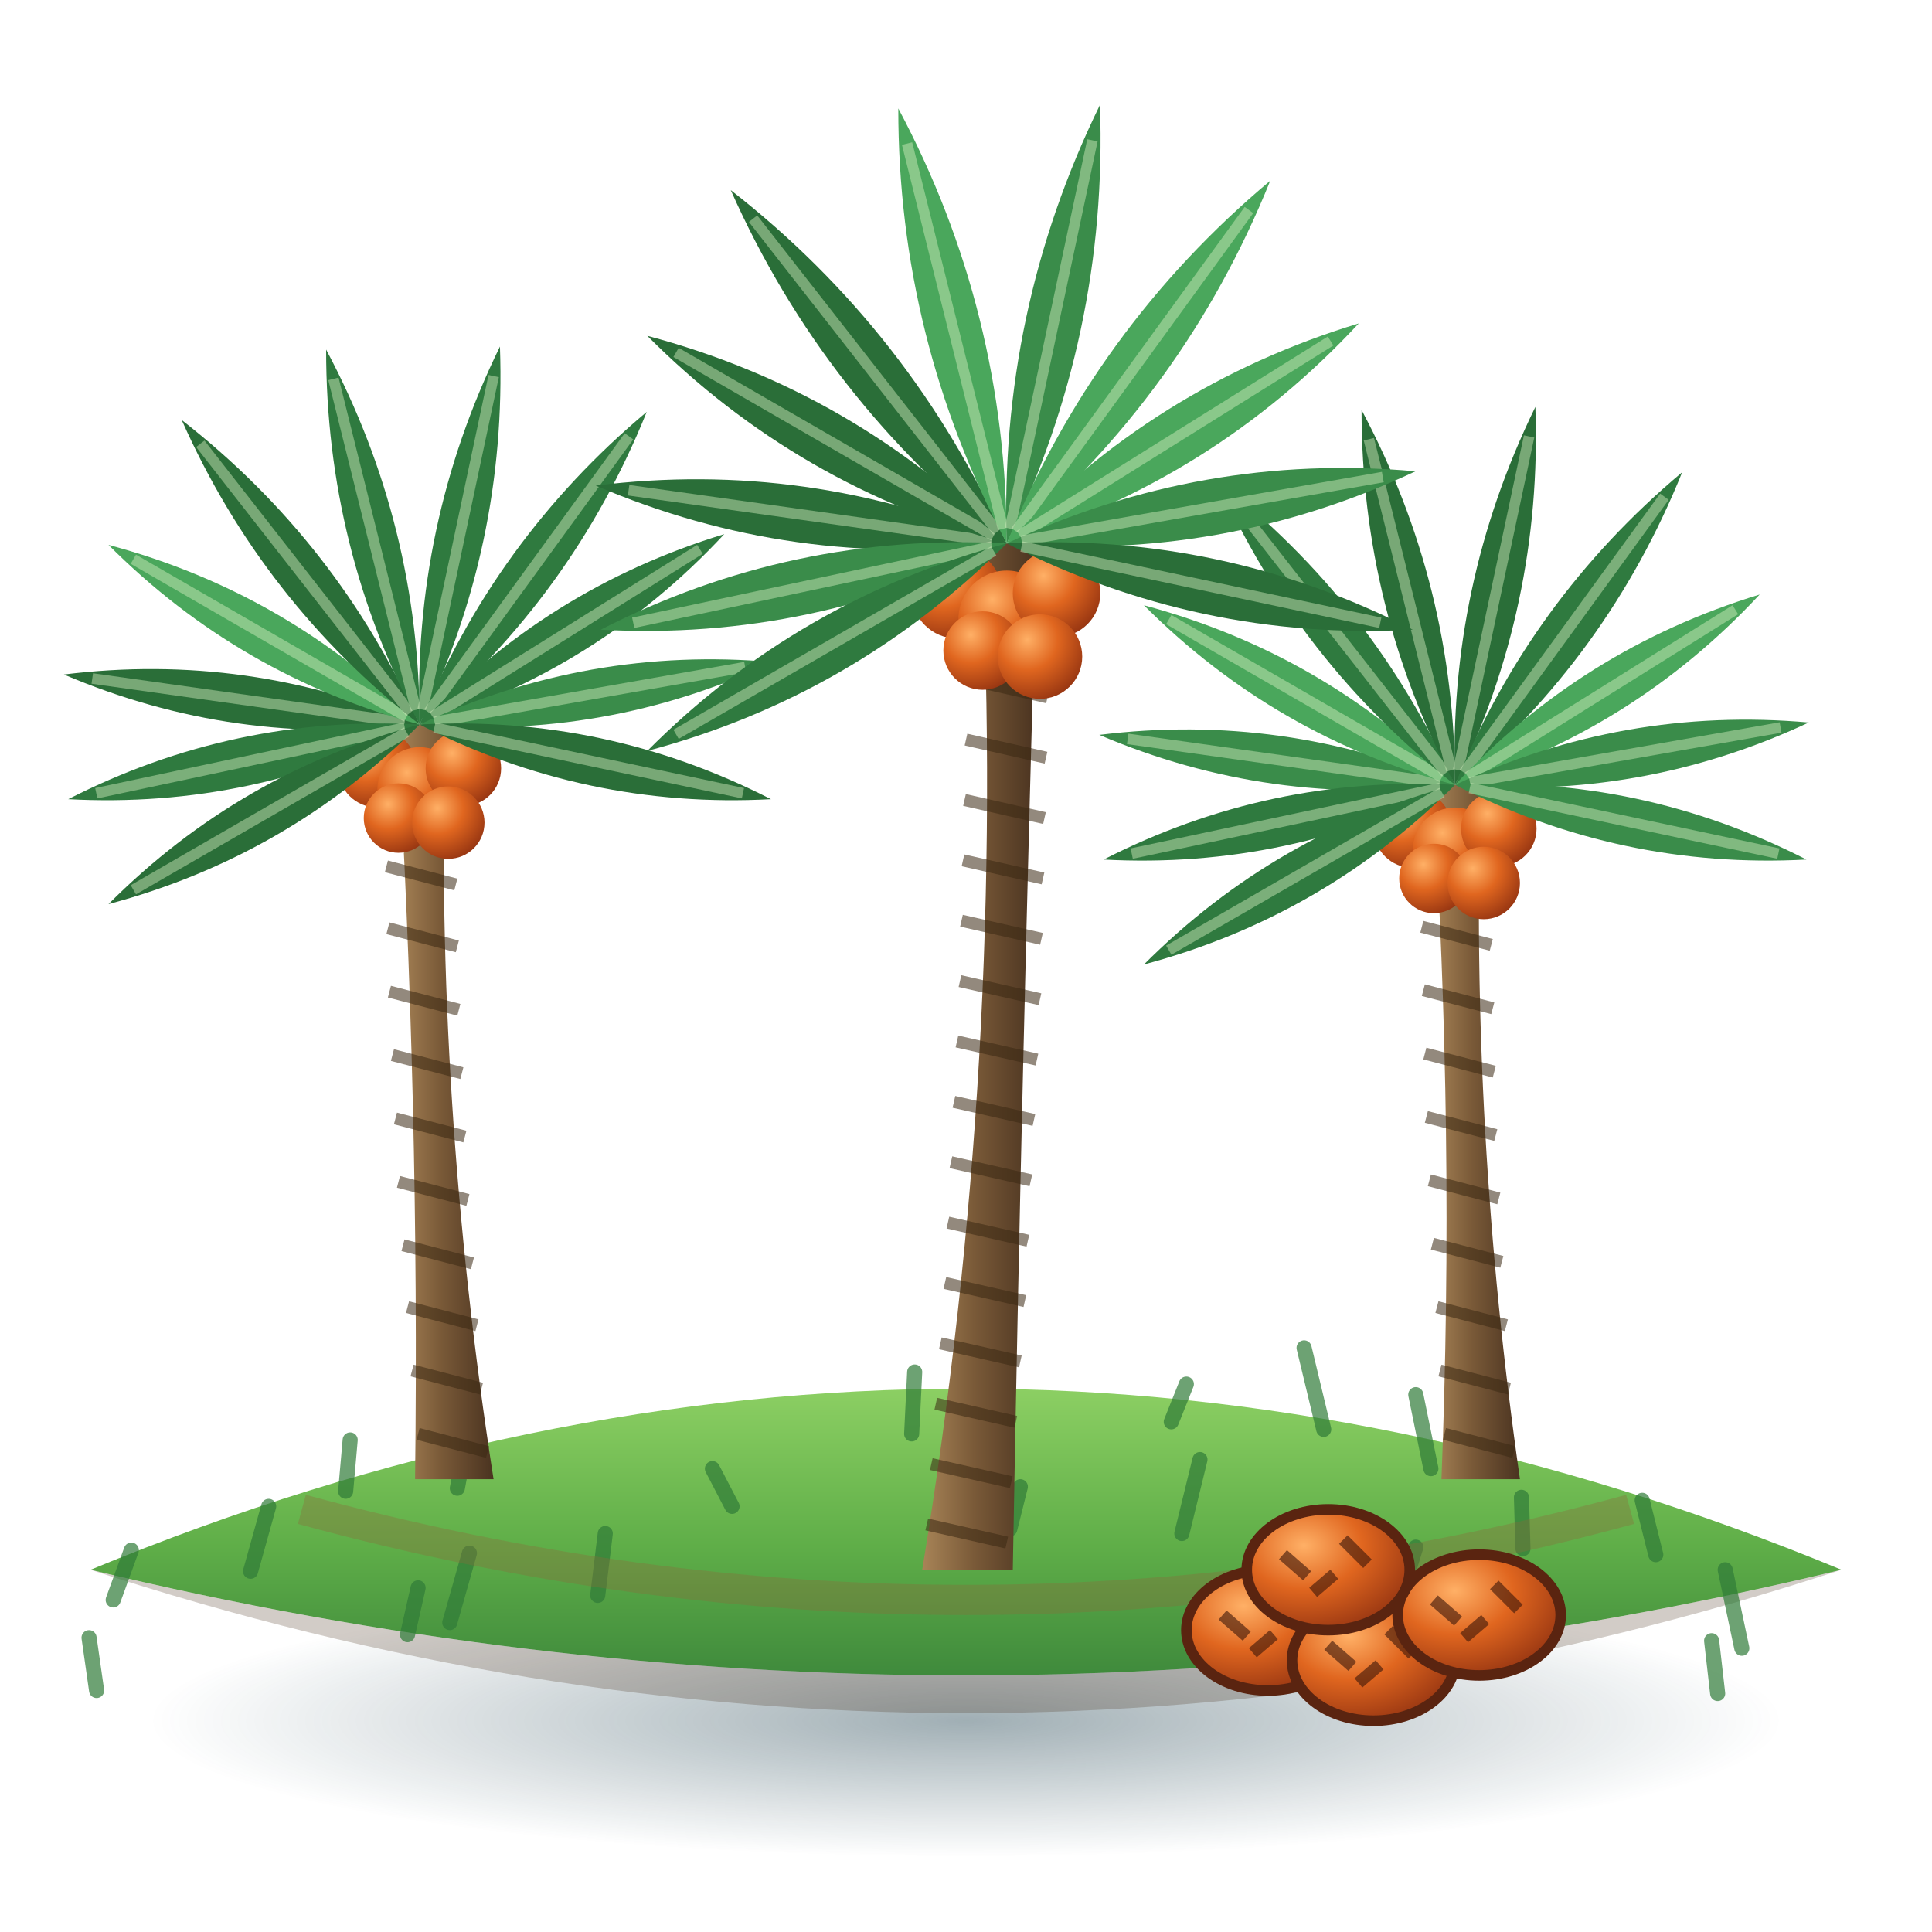
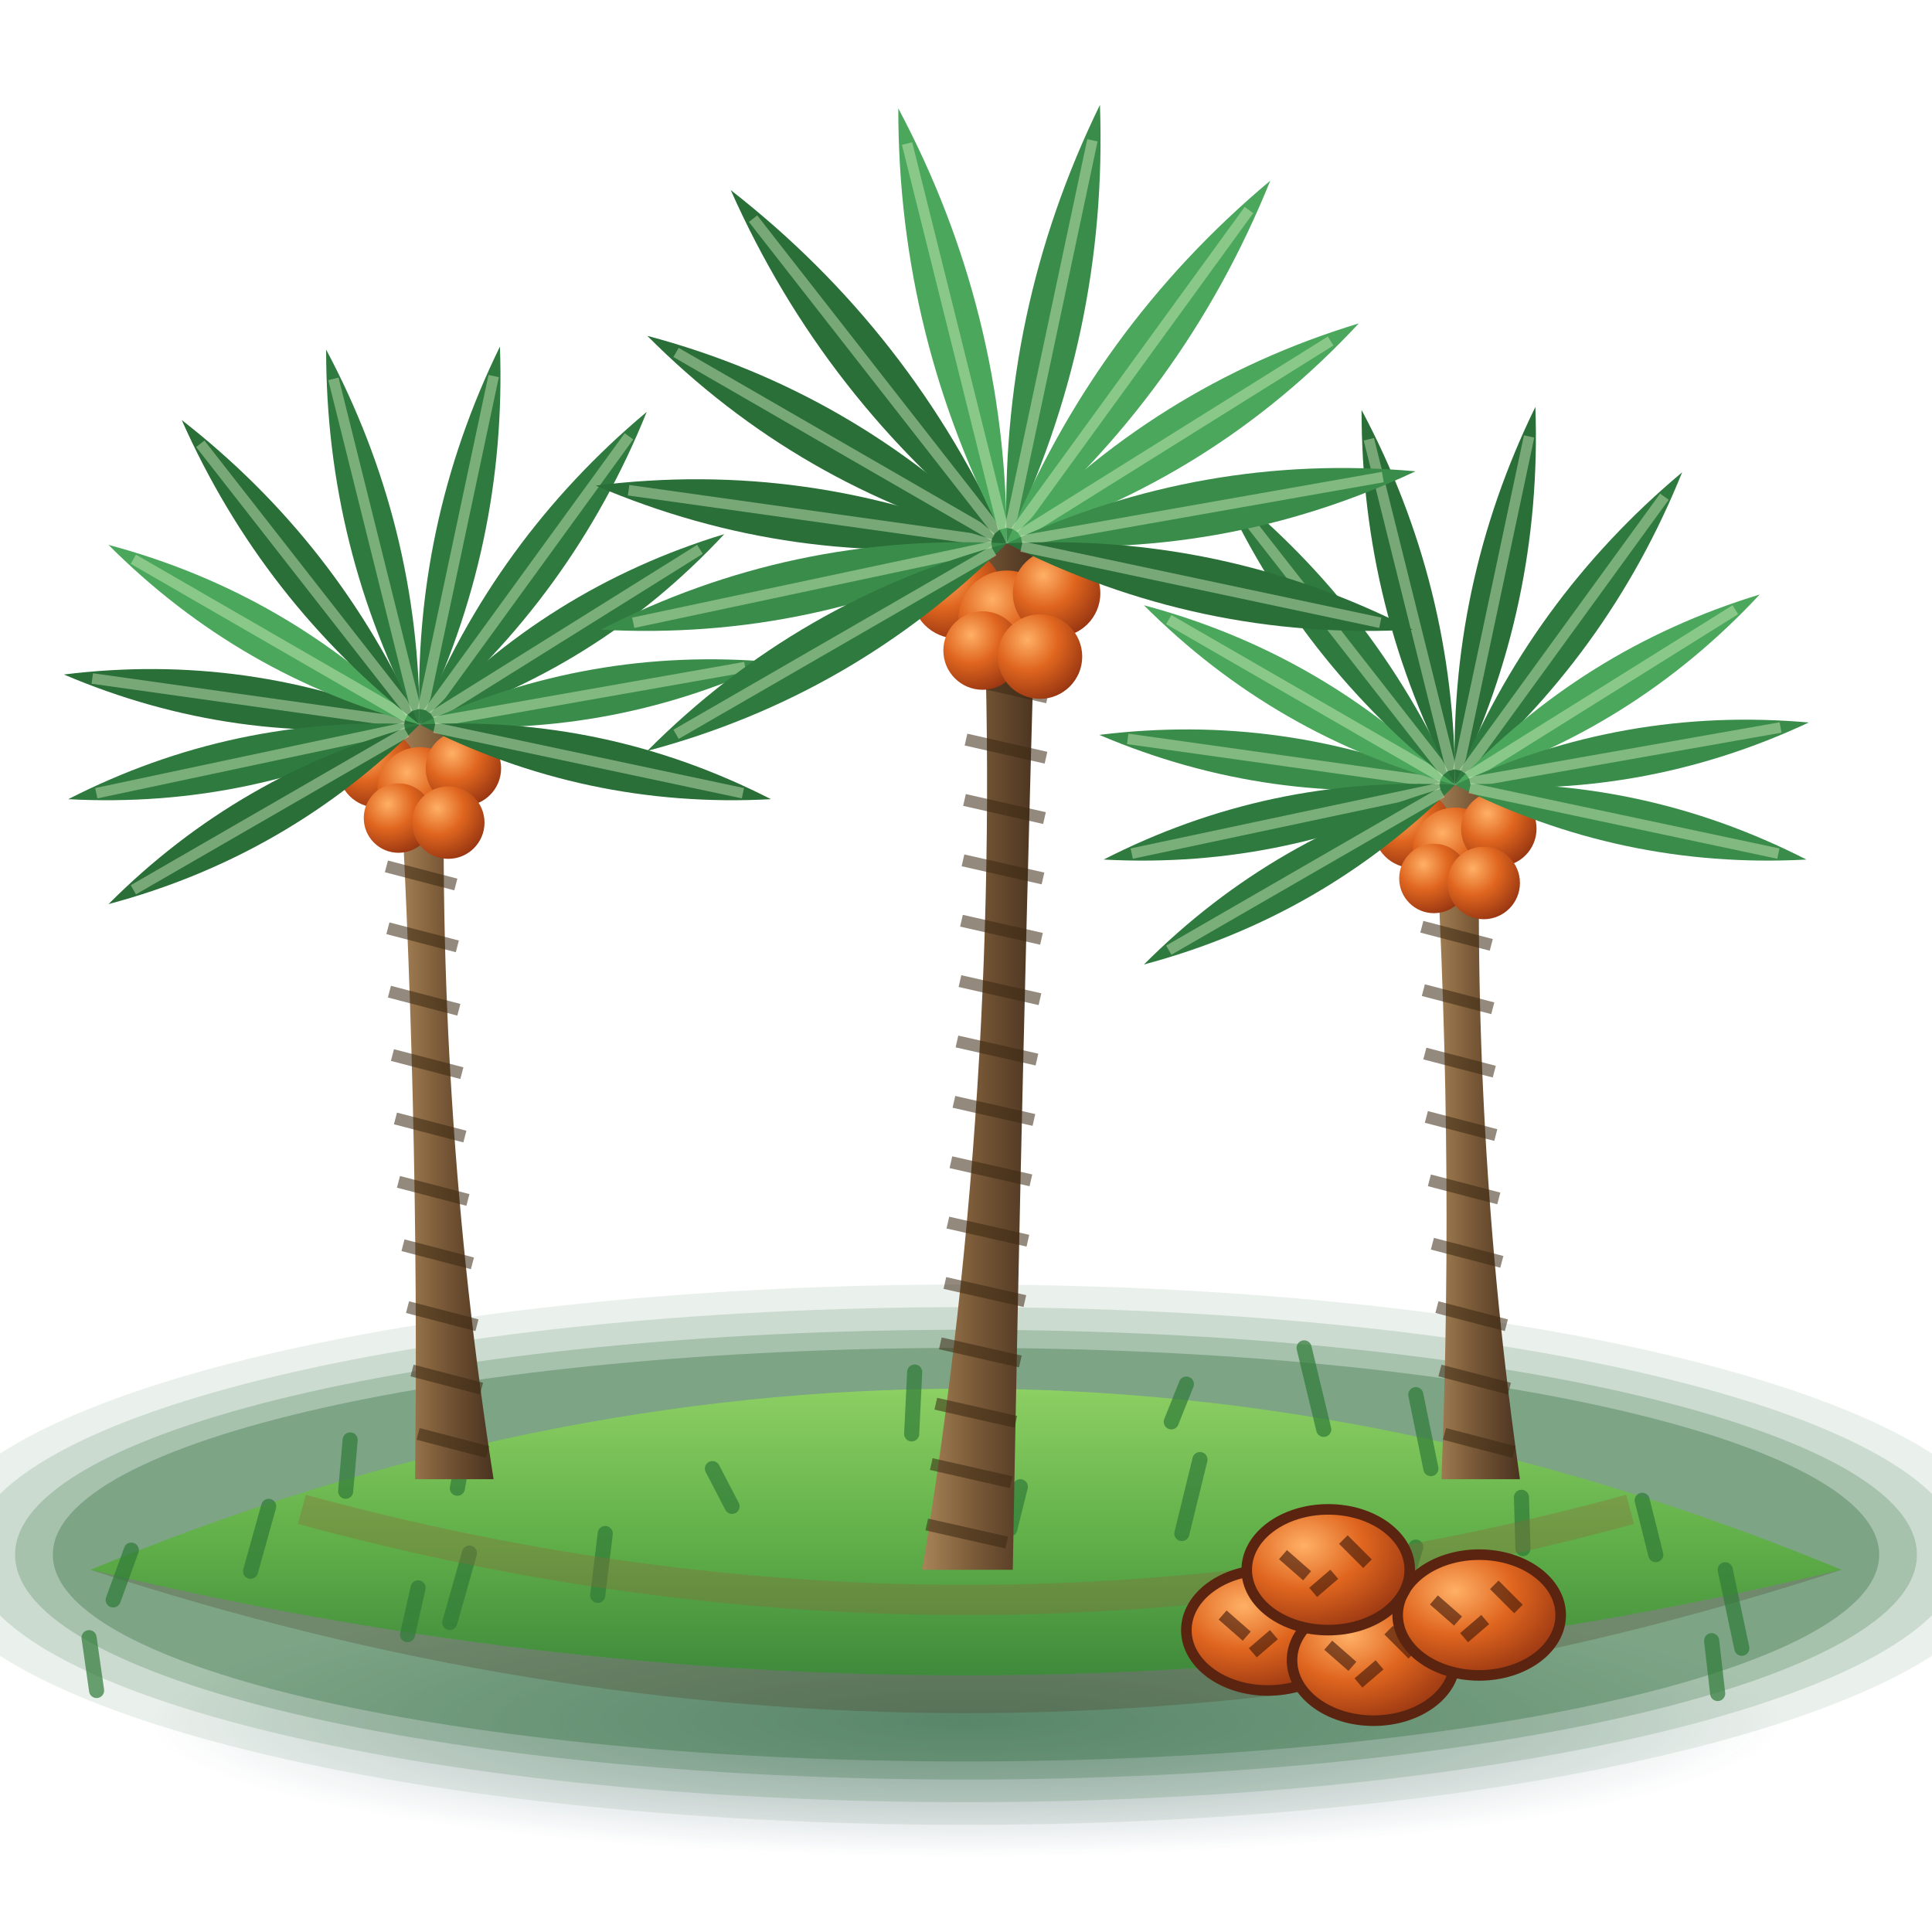
<svg xmlns="http://www.w3.org/2000/svg" viewBox="0 0 128 128" width="128" height="128">
  <defs>
    <radialGradient id="sh" cx="0.5" cy="0.5" r="0.5">
      <stop offset="0" stop-color="#062c3b" stop-opacity="0.38" />
      <stop offset="1" stop-color="#062c3b" stop-opacity="0" />
    </radialGradient>
    <linearGradient id="gr" x1="0" y1="0" x2="0" y2="1">
      <stop offset="0" stop-color="#8ccf63" />
      <stop offset="0.55" stop-color="#5fae48" />
      <stop offset="1" stop-color="#3f8a3c" />
    </linearGradient>
    <linearGradient id="gr2" x1="0" y1="0" x2="0" y2="1">
      <stop offset="0" stop-color="#7cc65a" />
      <stop offset="1" stop-color="#4a9a3f" />
    </linearGradient>
    <linearGradient id="wood" x1="0" y1="0" x2="1" y2="0">
      <stop offset="0" stop-color="#a9794a" />
      <stop offset="0.5" stop-color="#7d5230" />
      <stop offset="1" stop-color="#4f3119" />
    </linearGradient>
    <linearGradient id="trunk" x1="0" y1="0" x2="1" y2="0">
      <stop offset="0" stop-color="#a88457" />
      <stop offset="0.45" stop-color="#7a5a38" />
      <stop offset="1" stop-color="#4a3320" />
    </linearGradient>
    <radialGradient id="sw" cx="0.35" cy="0.3" r="0.8">
      <stop offset="0" stop-color="#ffb066" />
      <stop offset="0.45" stop-color="#e0661f" />
      <stop offset="1" stop-color="#8f3010" />
    </radialGradient>
  </defs>
  <ellipse cx="64" cy="114" rx="54" ry="9" fill="url(#sh)" />
+   <ellipse cx="64" cy="103" rx="69" ry="17.9" fill="#2d6b3a" opacity="0.1" />
+   <ellipse cx="64" cy="103" rx="66" ry="16.4" fill="#2d6b3a" opacity="0.16" />
+   <ellipse cx="64" cy="103" rx="63" ry="14.9" fill="#2d6b3a" opacity="0.24" />
+   <ellipse cx="64" cy="103" rx="60.5" ry="13.7" fill="#2d6b3a" opacity="0.34" />
  <path d="M6 104Q64 80 122 104Q64 118 6 104Z" fill="url(#gr)" />
  <path d="M6 104Q64 118 122 104Q64 123 6 104Z" fill="#4a3320" opacity=".25" />
  <path d="M78.3 101.6l1.2 -4.9M91.8 105.8l-0.1 -2.6M115.4 109.2l-1.1 -5.2M60.4 95.0l0.2 -4.1M7.5 106.0l1.2 -3.3M94.8 97.3l-1.0 -4.9M77.6 94.2l1.0 -2.5M30.3 98.6l1.0 -5.4M39.6 105.7l0.5 -4.1M29.8 107.5l1.3 -4.6M109.7 103.0l-0.9 -3.6M22.9 98.8l0.3 -3.4M6.4 112.0l-0.5 -3.5M100.9 102.6l-0.1 -3.4M87.7 94.7l-1.3 -5.4M93.0 105.1l0.8 -2.6M48.5 99.8l-1.3 -2.5M27.0 108.3l0.7 -3.1M113.8 112.2l-0.4 -3.5M66.9 101.3l0.7 -2.8M98.5 106.6l1.2 -2.6M16.6 104.1l1.2 -4.3" stroke="#2f7a38" stroke-width="1" stroke-linecap="round" fill="none" opacity=".7" />
  <path d="M20 100Q64 112 108 100" stroke="#8a6a3a" stroke-width="2" fill="none" opacity=".35" />
  <path d="M95.5 98Q96.4 75 94.9 52L98.1 52Q97.4 75 100.7 98Z" fill="url(#trunk)" />
  <path d="M95.7 95.0l4.6 1.2" stroke="#3a2812" stroke-width=".8" opacity=".55" />
  <path d="M95.4 90.8l4.6 1.2" stroke="#3a2812" stroke-width=".8" opacity=".55" />
  <path d="M95.2 86.6l4.6 1.2" stroke="#3a2812" stroke-width=".8" opacity=".55" />
  <path d="M94.9 82.4l4.6 1.2" stroke="#3a2812" stroke-width=".8" opacity=".55" />
  <path d="M94.7 78.2l4.6 1.2" stroke="#3a2812" stroke-width=".8" opacity=".55" />
  <path d="M94.5 74.0l4.6 1.2" stroke="#3a2812" stroke-width=".8" opacity=".55" />
  <path d="M94.4 69.8l4.6 1.2" stroke="#3a2812" stroke-width=".8" opacity=".55" />
  <path d="M94.3 65.6l4.6 1.2" stroke="#3a2812" stroke-width=".8" opacity=".55" />
  <path d="M94.2 61.4l4.6 1.2" stroke="#3a2812" stroke-width=".8" opacity=".55" />
  <path d="M94.2 57.2l4.6 1.2" stroke="#3a2812" stroke-width=".8" opacity=".55" />
  <circle cx="93.6" cy="54.9" r="2.6" fill="url(#sw)" />
  <circle cx="96.4" cy="56.3" r="2.8" fill="url(#sw)" />
  <circle cx="99.3" cy="54.9" r="2.5" fill="url(#sw)" />
  <circle cx="95.0" cy="58.2" r="2.3" fill="url(#sw)" />
  <circle cx="98.3" cy="58.5" r="2.4" fill="url(#sw)" />
  <g transform="translate(96.4 52.0) rotate(-172)">
    <path d="M0 0Q11.9 -3.2 23.8 0Q11.9 3.2 0 0Z" fill="#3a8c4a" />
    <path d="M1 0H21.9" stroke="#d6efc0" stroke-width=".7" opacity="0.45" fill="none" />
  </g>
  <g transform="translate(96.4 52.0) rotate(-150)">
    <path d="M0 0Q11.9 -3.2 23.8 0Q11.9 3.2 0 0Z" fill="#4aa75c" />
    <path d="M1 0H21.9" stroke="#d6efc0" stroke-width=".7" opacity="0.45" fill="none" />
  </g>
  <g transform="translate(96.4 52.0) rotate(-128)">
    <path d="M0 0Q12.8 -3.2 25.6 0Q12.8 3.2 0 0Z" fill="#2f7a3f" />
    <path d="M1 0H23.6" stroke="#d6efc0" stroke-width=".7" opacity="0.45" fill="none" />
  </g>
  <g transform="translate(96.4 52.0) rotate(-104)">
    <path d="M0 0Q12.8 -3.2 25.6 0Q12.8 3.2 0 0Z" fill="#2a6e38" />
    <path d="M1 0H23.6" stroke="#d6efc0" stroke-width=".7" opacity="0.45" fill="none" />
  </g>
  <g transform="translate(96.4 52.0) rotate(-78)">
    <path d="M0 0Q12.8 -3.2 25.6 0Q12.8 3.2 0 0Z" fill="#2a6e38" />
    <path d="M1 0H23.6" stroke="#d6efc0" stroke-width=".7" opacity="0.45" fill="none" />
  </g>
  <g transform="translate(96.4 52.0) rotate(-54)">
    <path d="M0 0Q12.8 -3.2 25.6 0Q12.8 3.2 0 0Z" fill="#2f7a3f" />
    <path d="M1 0H23.6" stroke="#d6efc0" stroke-width=".7" opacity="0.45" fill="none" />
  </g>
  <g transform="translate(96.4 52.0) rotate(-32)">
    <path d="M0 0Q11.9 -3.2 23.8 0Q11.9 3.2 0 0Z" fill="#4aa75c" />
    <path d="M1 0H21.9" stroke="#d6efc0" stroke-width=".7" opacity="0.45" fill="none" />
  </g>
  <g transform="translate(96.4 52.0) rotate(-10)">
    <path d="M0 0Q11.9 -3.2 23.8 0Q11.9 3.2 0 0Z" fill="#3a8c4a" />
    <path d="M1 0H21.9" stroke="#d6efc0" stroke-width=".7" opacity="0.45" fill="none" />
  </g>
  <g transform="translate(96.4 52.0) rotate(12)">
    <path d="M0 0Q11.9 -3.2 23.8 0Q11.9 3.2 0 0Z" fill="#3a8c4a" />
    <path d="M1 0H21.9" stroke="#d6efc0" stroke-width=".7" opacity="0.45" fill="none" />
  </g>
  <g transform="translate(96.4 52.0) rotate(168)">
    <path d="M0 0Q11.9 -3.2 23.8 0Q11.9 3.2 0 0Z" fill="#2f7a3f" />
    <path d="M1 0H21.9" stroke="#d6efc0" stroke-width=".7" opacity="0.45" fill="none" />
  </g>
  <g transform="translate(96.4 52.0) rotate(150)">
    <path d="M0 0Q11.9 -3.2 23.8 0Q11.9 3.2 0 0Z" fill="#2f7a3f" />
    <path d="M1 0H21.9" stroke="#d6efc0" stroke-width=".7" opacity="0.45" fill="none" />
  </g>
  <path d="M27.5 98Q27.8 73 26.3 48L29.5 48Q28.8 73 32.7 98Z" fill="url(#trunk)" />
  <path d="M27.7 95.0l4.6 1.2" stroke="#3a2812" stroke-width=".8" opacity=".55" />
  <path d="M27.3 90.8l4.6 1.2" stroke="#3a2812" stroke-width=".8" opacity=".55" />
  <path d="M27.0 86.6l4.6 1.2" stroke="#3a2812" stroke-width=".8" opacity=".55" />
  <path d="M26.7 82.5l4.6 1.2" stroke="#3a2812" stroke-width=".8" opacity=".55" />
  <path d="M26.4 78.3l4.6 1.2" stroke="#3a2812" stroke-width=".8" opacity=".55" />
  <path d="M26.2 74.1l4.6 1.2" stroke="#3a2812" stroke-width=".8" opacity=".55" />
  <path d="M26.0 69.9l4.6 1.2" stroke="#3a2812" stroke-width=".8" opacity=".55" />
  <path d="M25.8 65.7l4.6 1.2" stroke="#3a2812" stroke-width=".8" opacity=".55" />
  <path d="M25.7 61.5l4.6 1.2" stroke="#3a2812" stroke-width=".8" opacity=".55" />
  <path d="M25.6 57.4l4.6 1.2" stroke="#3a2812" stroke-width=".8" opacity=".55" />
  <path d="M25.5 53.2l4.6 1.2" stroke="#3a2812" stroke-width=".8" opacity=".55" />
  <circle cx="25.0" cy="50.9" r="2.6" fill="url(#sw)" />
  <circle cx="27.8" cy="52.3" r="2.8" fill="url(#sw)" />
  <circle cx="30.7" cy="50.9" r="2.5" fill="url(#sw)" />
  <circle cx="26.4" cy="54.2" r="2.3" fill="url(#sw)" />
  <circle cx="29.7" cy="54.5" r="2.4" fill="url(#sw)" />
  <g transform="translate(27.8 48.0) rotate(-172)">
    <path d="M0 0Q11.9 -3.2 23.8 0Q11.9 3.2 0 0Z" fill="#2a6e38" />
    <path d="M1 0H21.9" stroke="#d6efc0" stroke-width=".7" opacity="0.45" fill="none" />
  </g>
  <g transform="translate(27.8 48.0) rotate(-150)">
    <path d="M0 0Q11.9 -3.2 23.8 0Q11.9 3.2 0 0Z" fill="#4aa75c" />
    <path d="M1 0H21.9" stroke="#d6efc0" stroke-width=".7" opacity="0.45" fill="none" />
  </g>
  <g transform="translate(27.8 48.0) rotate(-128)">
    <path d="M0 0Q12.8 -3.2 25.6 0Q12.8 3.2 0 0Z" fill="#2a6e38" />
    <path d="M1 0H23.6" stroke="#d6efc0" stroke-width=".7" opacity="0.45" fill="none" />
  </g>
  <g transform="translate(27.8 48.0) rotate(-104)">
    <path d="M0 0Q12.8 -3.2 25.6 0Q12.8 3.2 0 0Z" fill="#2f7a3f" />
    <path d="M1 0H23.6" stroke="#d6efc0" stroke-width=".7" opacity="0.45" fill="none" />
  </g>
  <g transform="translate(27.8 48.0) rotate(-78)">
    <path d="M0 0Q12.8 -3.2 25.6 0Q12.8 3.2 0 0Z" fill="#2f7a3f" />
    <path d="M1 0H23.6" stroke="#d6efc0" stroke-width=".7" opacity="0.45" fill="none" />
  </g>
  <g transform="translate(27.8 48.0) rotate(-54)">
    <path d="M0 0Q12.8 -3.2 25.6 0Q12.8 3.2 0 0Z" fill="#2f7a3f" />
    <path d="M1 0H23.6" stroke="#d6efc0" stroke-width=".7" opacity="0.45" fill="none" />
  </g>
  <g transform="translate(27.8 48.0) rotate(-32)">
    <path d="M0 0Q11.9 -3.2 23.8 0Q11.9 3.2 0 0Z" fill="#2f7a3f" />
    <path d="M1 0H21.9" stroke="#d6efc0" stroke-width=".7" opacity="0.45" fill="none" />
  </g>
  <g transform="translate(27.8 48.0) rotate(-10)">
    <path d="M0 0Q11.9 -3.2 23.8 0Q11.9 3.2 0 0Z" fill="#3a8c4a" />
    <path d="M1 0H21.9" stroke="#d6efc0" stroke-width=".7" opacity="0.45" fill="none" />
  </g>
  <g transform="translate(27.8 48.0) rotate(12)">
    <path d="M0 0Q11.9 -3.2 23.8 0Q11.9 3.2 0 0Z" fill="#2a6e38" />
    <path d="M1 0H21.9" stroke="#d6efc0" stroke-width=".7" opacity="0.45" fill="none" />
  </g>
  <g transform="translate(27.8 48.0) rotate(168)">
    <path d="M0 0Q11.9 -3.2 23.8 0Q11.9 3.2 0 0Z" fill="#2f7a3f" />
    <path d="M1 0H21.9" stroke="#d6efc0" stroke-width=".7" opacity="0.45" fill="none" />
  </g>
  <g transform="translate(27.8 48.0) rotate(150)">
    <path d="M0 0Q11.9 -3.2 23.8 0Q11.9 3.2 0 0Z" fill="#2a6e38" />
    <path d="M1 0H21.9" stroke="#d6efc0" stroke-width=".7" opacity="0.45" fill="none" />
  </g>
  <path d="M61.1 104Q66.7 70 65.0 36L68.7 36Q67.7 70 67.1 104Z" fill="url(#trunk)" />
  <path d="M61.4 101.0l5.3 1.2" stroke="#3a2812" stroke-width=".8" opacity=".55" />
  <path d="M61.7 97.0l5.3 1.2" stroke="#3a2812" stroke-width=".8" opacity=".55" />
  <path d="M62.0 93.0l5.3 1.2" stroke="#3a2812" stroke-width=".8" opacity=".55" />
  <path d="M62.3 89.0l5.3 1.2" stroke="#3a2812" stroke-width=".8" opacity=".55" />
  <path d="M62.6 85.0l5.3 1.2" stroke="#3a2812" stroke-width=".8" opacity=".55" />
  <path d="M62.8 81.0l5.3 1.2" stroke="#3a2812" stroke-width=".8" opacity=".55" />
  <path d="M63.0 77.0l5.3 1.2" stroke="#3a2812" stroke-width=".8" opacity=".55" />
  <path d="M63.2 73.0l5.3 1.2" stroke="#3a2812" stroke-width=".8" opacity=".55" />
  <path d="M63.4 69.0l5.3 1.2" stroke="#3a2812" stroke-width=".8" opacity=".55" />
  <path d="M63.6 65.0l5.3 1.2" stroke="#3a2812" stroke-width=".8" opacity=".55" />
  <path d="M63.7 61.0l5.3 1.2" stroke="#3a2812" stroke-width=".8" opacity=".55" />
  <path d="M63.8 57.0l5.3 1.2" stroke="#3a2812" stroke-width=".8" opacity=".55" />
  <path d="M63.9 53.0l5.3 1.2" stroke="#3a2812" stroke-width=".8" opacity=".55" />
  <path d="M64.0 49.0l5.3 1.2" stroke="#3a2812" stroke-width=".8" opacity=".55" />
  <path d="M64.1 45.0l5.3 1.2" stroke="#3a2812" stroke-width=".8" opacity=".55" />
  <path d="M64.1 41.0l5.3 1.2" stroke="#3a2812" stroke-width=".8" opacity=".55" />
  <circle cx="63.4" cy="39.3" r="3.0" fill="url(#sw)" />
  <circle cx="66.7" cy="41.0" r="3.2" fill="url(#sw)" />
  <circle cx="70.0" cy="39.3" r="2.9" fill="url(#sw)" />
  <circle cx="65.1" cy="43.1" r="2.6" fill="url(#sw)" />
  <circle cx="68.9" cy="43.5" r="2.8" fill="url(#sw)" />
  <g transform="translate(66.7 36.0) rotate(-172)">
    <path d="M0 0Q13.8 -3.7 27.5 0Q13.8 3.7 0 0Z" fill="#2a6e38" />
    <path d="M1 0H25.3" stroke="#d6efc0" stroke-width=".7" opacity="0.45" fill="none" />
  </g>
  <g transform="translate(66.7 36.0) rotate(-150)">
    <path d="M0 0Q13.8 -3.7 27.5 0Q13.8 3.7 0 0Z" fill="#2a6e38" />
    <path d="M1 0H25.3" stroke="#d6efc0" stroke-width=".7" opacity="0.45" fill="none" />
  </g>
  <g transform="translate(66.7 36.0) rotate(-128)">
    <path d="M0 0Q14.9 -3.7 29.7 0Q14.9 3.7 0 0Z" fill="#2a6e38" />
    <path d="M1 0H27.3" stroke="#d6efc0" stroke-width=".7" opacity="0.45" fill="none" />
  </g>
  <g transform="translate(66.7 36.0) rotate(-104)">
    <path d="M0 0Q14.9 -3.7 29.7 0Q14.9 3.7 0 0Z" fill="#4aa75c" />
    <path d="M1 0H27.3" stroke="#d6efc0" stroke-width=".7" opacity="0.45" fill="none" />
  </g>
  <g transform="translate(66.7 36.0) rotate(-78)">
    <path d="M0 0Q14.9 -3.7 29.7 0Q14.9 3.7 0 0Z" fill="#3a8c4a" />
    <path d="M1 0H27.3" stroke="#d6efc0" stroke-width=".7" opacity="0.45" fill="none" />
  </g>
  <g transform="translate(66.7 36.0) rotate(-54)">
    <path d="M0 0Q14.9 -3.7 29.7 0Q14.9 3.7 0 0Z" fill="#4aa75c" />
    <path d="M1 0H27.3" stroke="#d6efc0" stroke-width=".7" opacity="0.45" fill="none" />
  </g>
  <g transform="translate(66.7 36.0) rotate(-32)">
    <path d="M0 0Q13.8 -3.7 27.5 0Q13.8 3.7 0 0Z" fill="#4aa75c" />
    <path d="M1 0H25.3" stroke="#d6efc0" stroke-width=".7" opacity="0.45" fill="none" />
  </g>
  <g transform="translate(66.7 36.0) rotate(-10)">
    <path d="M0 0Q13.8 -3.7 27.5 0Q13.8 3.7 0 0Z" fill="#3a8c4a" />
    <path d="M1 0H25.3" stroke="#d6efc0" stroke-width=".7" opacity="0.45" fill="none" />
  </g>
  <g transform="translate(66.7 36.0) rotate(12)">
    <path d="M0 0Q13.8 -3.7 27.5 0Q13.8 3.7 0 0Z" fill="#2a6e38" />
    <path d="M1 0H25.3" stroke="#d6efc0" stroke-width=".7" opacity="0.45" fill="none" />
  </g>
  <g transform="translate(66.7 36.0) rotate(168)">
    <path d="M0 0Q13.8 -3.7 27.5 0Q13.8 3.7 0 0Z" fill="#3a8c4a" />
    <path d="M1 0H25.3" stroke="#d6efc0" stroke-width=".7" opacity="0.45" fill="none" />
  </g>
  <g transform="translate(66.7 36.0) rotate(150)">
    <path d="M0 0Q13.8 -3.7 27.5 0Q13.8 3.7 0 0Z" fill="#2f7a3f" />
    <path d="M1 0H25.3" stroke="#d6efc0" stroke-width=".7" opacity="0.45" fill="none" />
  </g>
  <ellipse cx="84" cy="108" rx="5.4" ry="4" fill="url(#sw)" stroke="#5a2410" stroke-width=".7" />
  <path d="M81 107l1.6 1.4M85 106l1.6 1.6M83 109.5l1.4 -1.2" stroke="#3a1608" stroke-width=".8" opacity=".6" />
  <ellipse cx="91" cy="110" rx="5.4" ry="4" fill="url(#sw)" stroke="#5a2410" stroke-width=".7" />
  <path d="M88 109l1.6 1.4M92 108l1.6 1.6M90 111.5l1.4 -1.2" stroke="#3a1608" stroke-width=".8" opacity=".6" />
  <ellipse cx="98" cy="107" rx="5.4" ry="4" fill="url(#sw)" stroke="#5a2410" stroke-width=".7" />
  <path d="M95 106l1.6 1.4M99 105l1.6 1.6M97 108.5l1.4 -1.2" stroke="#3a1608" stroke-width=".8" opacity=".6" />
  <ellipse cx="88" cy="104" rx="5.4" ry="4" fill="url(#sw)" stroke="#5a2410" stroke-width=".7" />
  <path d="M85 103l1.6 1.4M89 102l1.6 1.6M87 105.5l1.4 -1.2" stroke="#3a1608" stroke-width=".8" opacity=".6" />
</svg>
